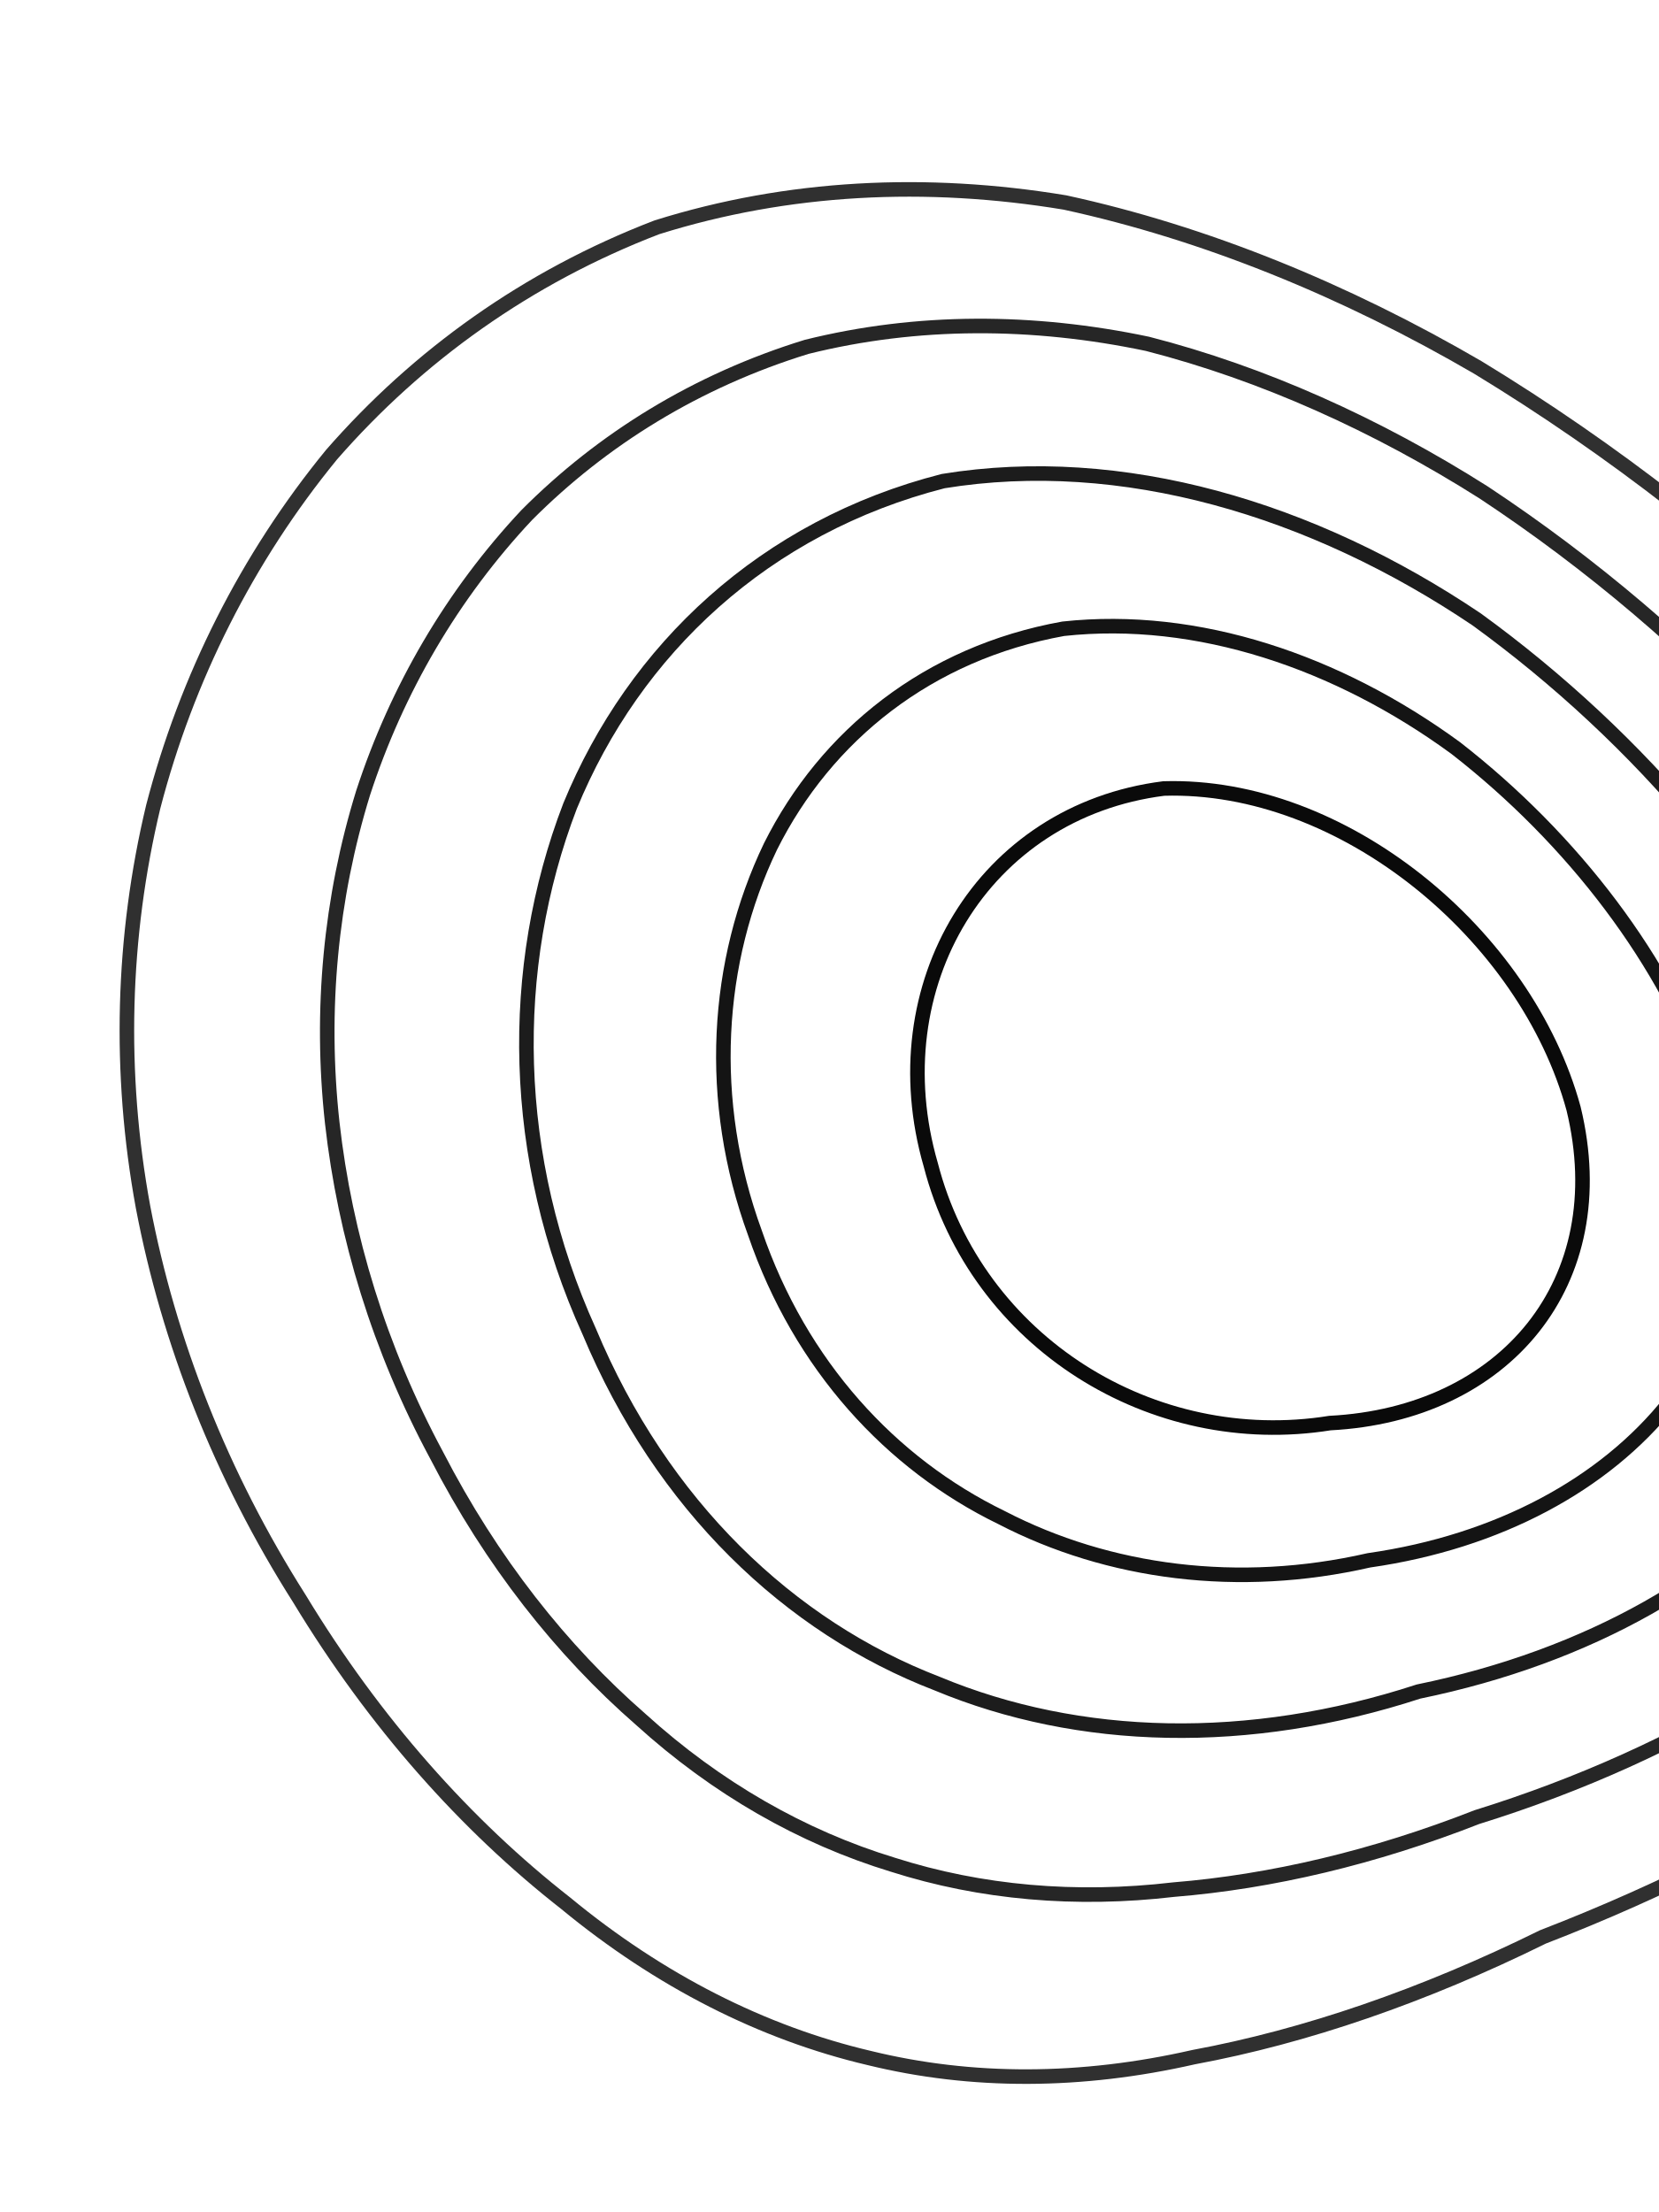
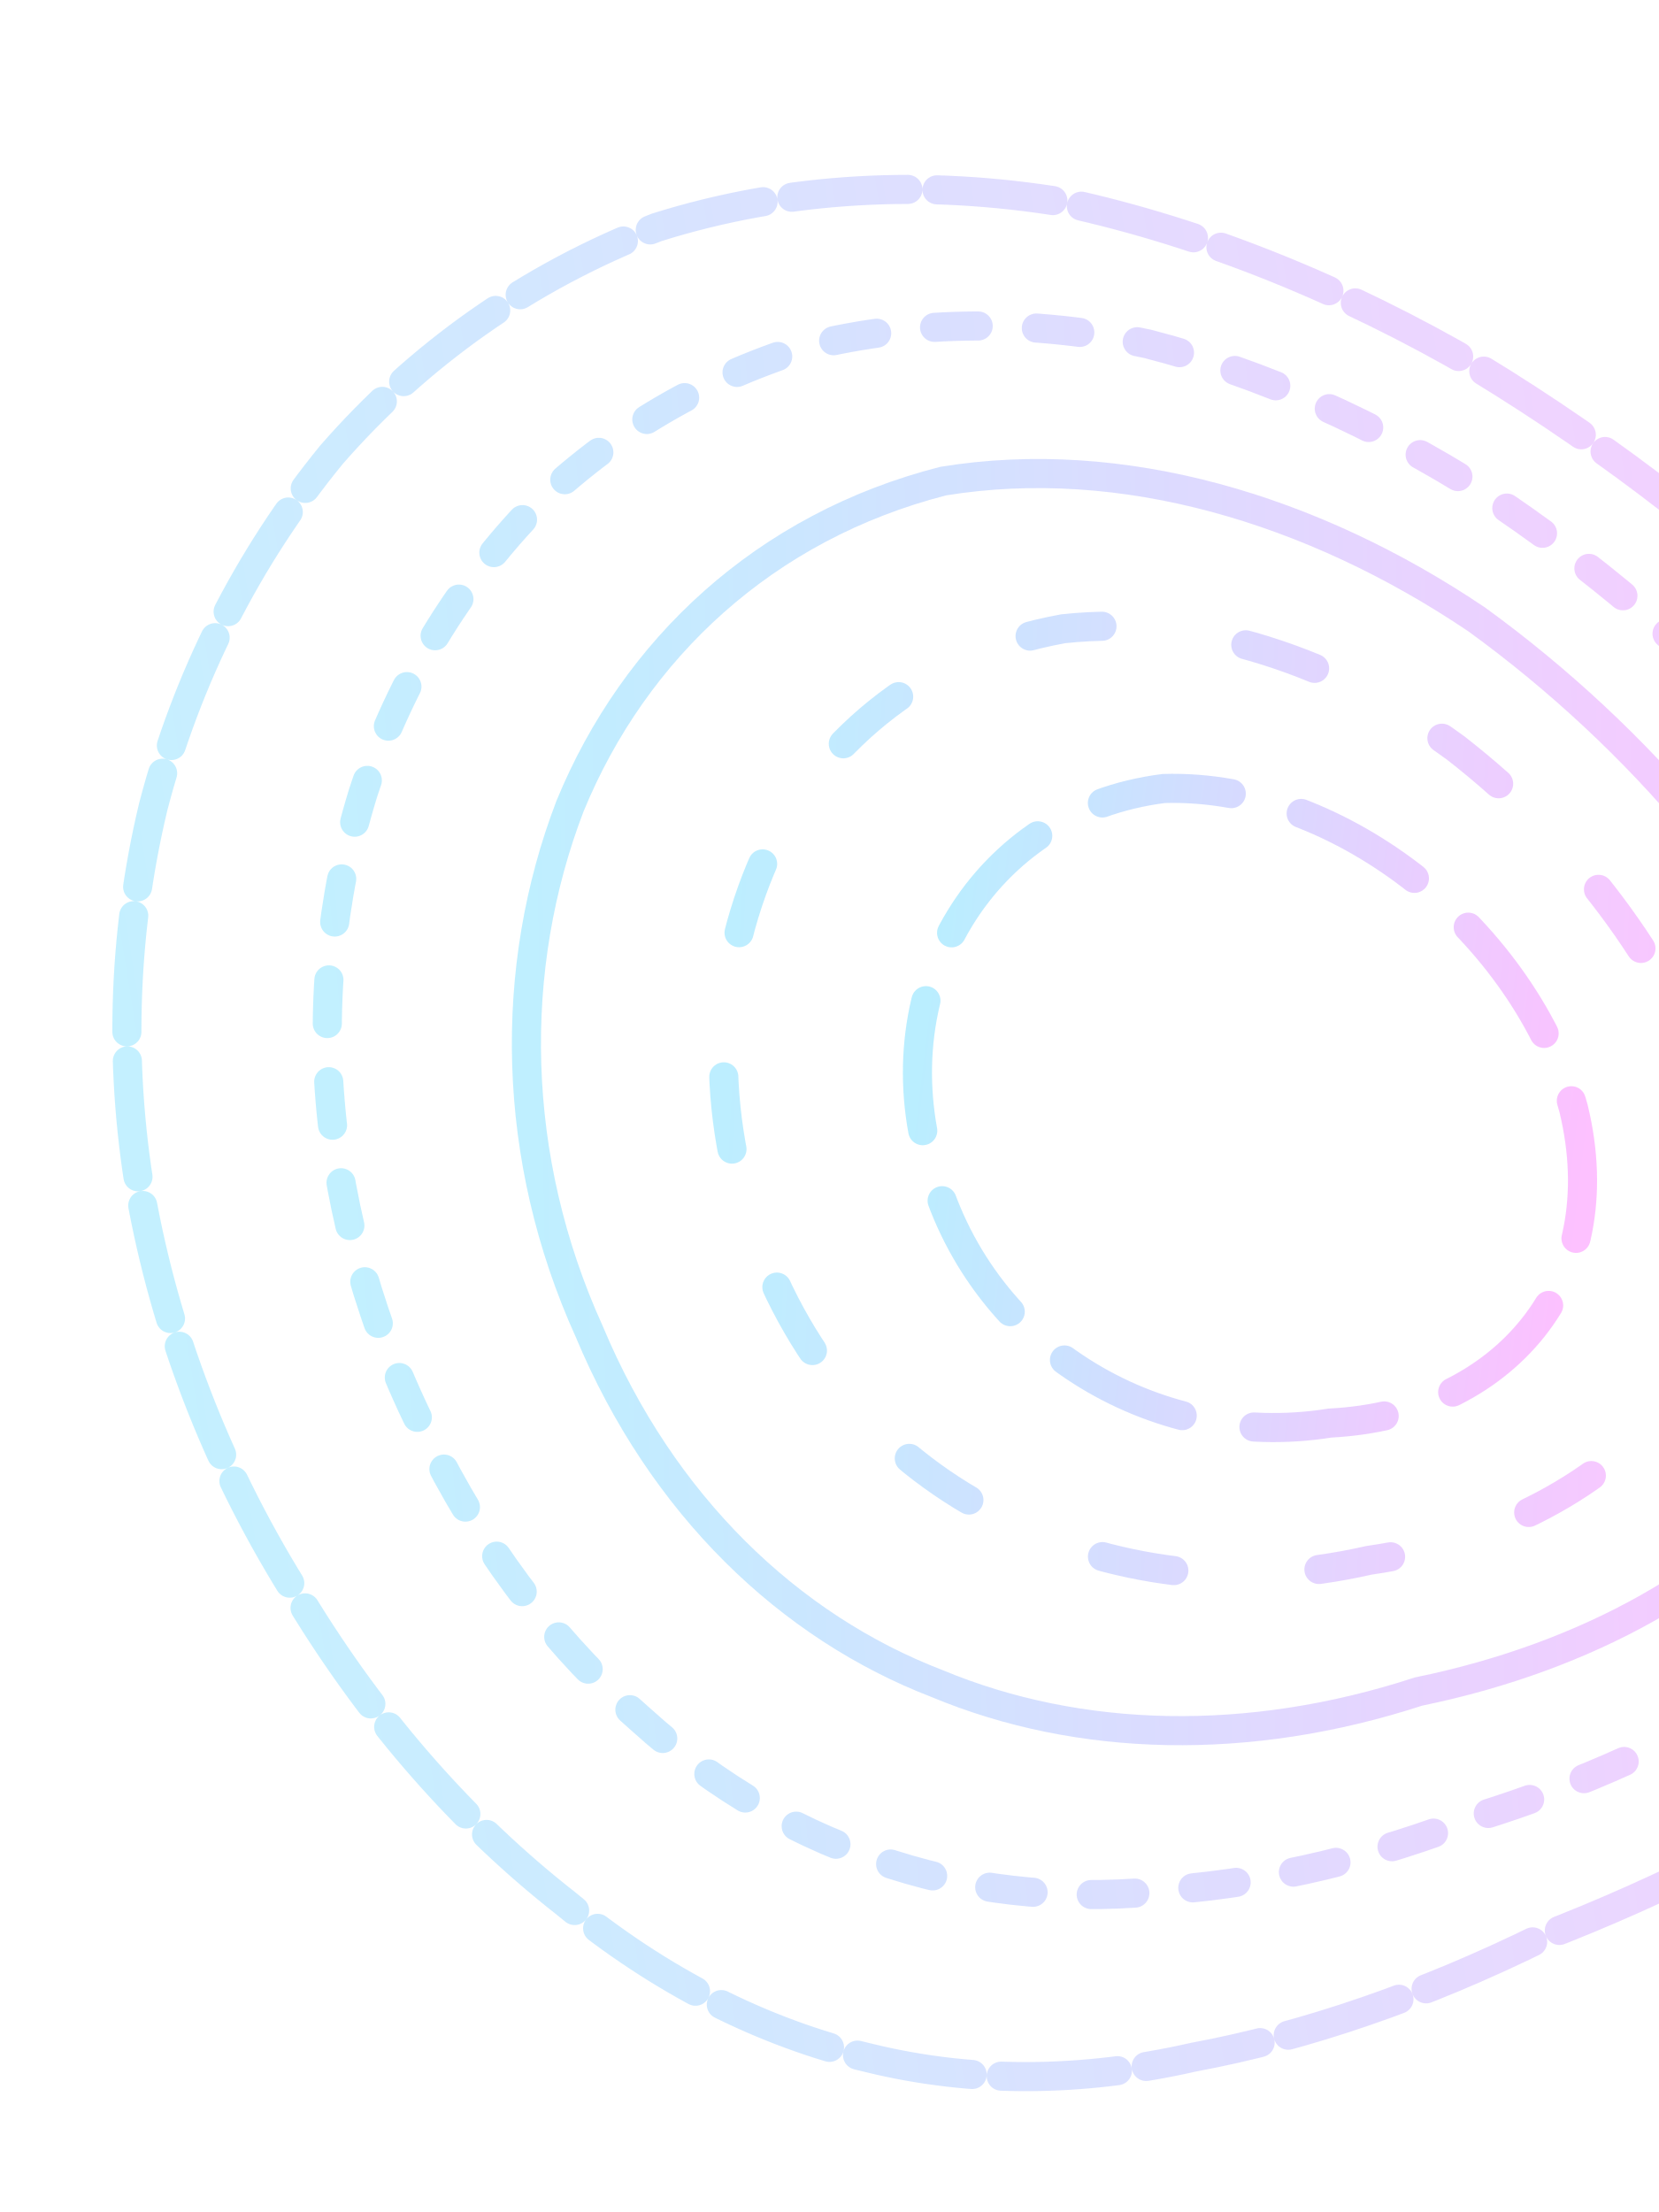
<svg xmlns="http://www.w3.org/2000/svg" width="114" height="152" viewBox="0 0 114 152" fill="none">
-   <path opacity="0.81" d="M145.803 68.961C150.242 77.167 152.331 84.619 152.299 91.118C152.016 97.687 149.691 103.413 145.643 108.191C141.467 113.305 135.757 117.765 128.924 121.485C122.142 125.896 114.387 129.867 106.025 133.096C97.798 137.153 89.699 139.934 82.018 141.36C74.3 143.117 66.788 143.148 59.72 141.416C52.401 139.694 45.327 136.109 38.86 130.774C32.028 125.428 25.753 118.401 20.583 109.868C15.185 101.371 11.594 92.208 9.829 82.941C8.129 73.694 8.397 64.34 10.53 55.435C12.82 46.615 16.971 38.345 22.781 31.245C28.71 24.449 36.232 19.037 45.14 15.619C54.144 12.793 63.653 12.337 73.178 13.914C82.796 16.003 92.428 19.934 101.556 25.253C110.793 30.869 119.499 37.654 127.12 45.111C134.749 52.689 141.177 60.786 145.803 68.961Z" stroke="url(#paint0_linear_1782_1060)" strokeOpacity="0.5" strokeWidth="2" strokeLinecap="round" strokeDasharray="8 2" />
-   <path opacity="0.85" d="M136.323 71.413C140.276 81.609 139.266 98.438 134.848 105.002C131.345 109.345 126.603 113.096 120.903 116.131C115.196 119.649 108.648 122.64 101.489 124.863C94.4 127.641 87.361 129.301 80.663 129.846C73.927 130.635 67.409 130.069 61.351 128.136C55.125 126.238 49.249 122.883 44.033 118.153C38.584 113.404 33.765 107.302 30.003 100.001C26.081 92.704 23.703 84.937 22.83 77.154C21.98 69.419 22.72 61.711 24.95 54.491C27.269 47.374 31.078 40.845 36.207 35.381C41.4 30.173 47.865 26.165 55.426 23.836C63.027 21.945 70.972 21.97 78.853 23.628C86.757 25.655 94.606 29.184 101.955 33.842C109.333 38.718 116.218 44.573 122.139 50.986C128.037 57.482 132.921 64.421 136.323 71.413Z" stroke="url(#paint1_linear_1782_1060)" strokeOpacity="0.5" strokeWidth="2" strokeLinecap="round" strokeDasharray="3 4" />
-   <path opacity="0.89" d="M126.91 73.334C131.316 84.81 130.032 94.387 124.532 101.056C118.763 108.36 109.179 113.838 97.473 116.237C85.806 120.046 74.158 119.754 64.406 115.694C54.248 111.791 45.483 103.441 40.489 91.496C35.075 79.56 34.89 66.541 39.173 55.385C43.603 44.597 52.56 36.19 64.811 33.06C77.085 31.06 90.183 34.954 101.474 42.565C112.756 50.756 122.155 61.864 126.91 73.334Z" stroke="url(#paint2_linear_1782_1060)" strokeOpacity="0.5" strokeWidth="2" strokeLinecap="round" />
-   <path opacity="0.92" d="M117.546 74.893C120.332 83.677 119.031 91.13 114.728 96.368C110.267 101.968 102.985 105.942 94.069 107.219C85.113 109.266 76.181 108.099 68.816 104.279C61.224 100.588 54.991 93.821 51.88 84.731C48.549 75.629 49.157 66.068 52.944 58.171C56.768 50.526 63.795 44.876 73.062 43.206C82.295 42.205 91.931 45.48 100.03 51.401C108.072 57.658 114.55 66.099 117.546 74.893Z" stroke="url(#paint3_linear_1782_1060)" strokeOpacity="0.5" strokeWidth="2" strokeLinecap="round" strokeDasharray="5 10" />
-   <path opacity="0.96" d="M108.13 76.178C111.025 88.117 103.401 97.169 91.388 97.788C79.222 99.739 67.117 92.277 63.957 80.034C60.4 67.742 67.535 55.758 79.968 54.183C92.254 53.809 104.859 64.183 108.13 76.178Z" stroke="url(#paint4_linear_1782_1060)" strokeOpacity="0.5" strokeWidth="2" strokeLinecap="round" strokeDasharray="9 5" />
+   <path opacity="0.81" d="M145.803 68.961C150.242 77.167 152.331 84.619 152.299 91.118C152.016 97.687 149.691 103.413 145.643 108.191C141.467 113.305 135.757 117.765 128.924 121.485C122.142 125.896 114.387 129.867 106.025 133.096C97.798 137.153 89.699 139.934 82.018 141.36C74.3 143.117 66.788 143.148 59.72 141.416C52.401 139.694 45.327 136.109 38.86 130.774C32.028 125.428 25.753 118.401 20.583 109.868C15.185 101.371 11.594 92.208 9.829 82.941C8.129 73.694 8.397 64.34 10.53 55.435C12.82 46.615 16.971 38.345 22.781 31.245C28.71 24.449 36.232 19.037 45.14 15.619C54.144 12.793 63.653 12.337 73.178 13.914C82.796 16.003 92.428 19.934 101.556 25.253C110.793 30.869 119.499 37.654 127.12 45.111C134.749 52.689 141.177 60.786 145.803 68.961Z" stroke="url(#paint0_linear_1782_1060)" stroke-opacity="0.5" stroke-width="2" stroke-linecap="round" stroke-dasharray="8 2" />
+   <path opacity="0.85" d="M136.323 71.413C140.276 81.609 139.266 98.438 134.848 105.002C131.345 109.345 126.603 113.096 120.903 116.131C115.196 119.649 108.648 122.64 101.489 124.863C94.4 127.641 87.361 129.301 80.663 129.846C73.927 130.635 67.409 130.069 61.351 128.136C55.125 126.238 49.249 122.883 44.033 118.153C38.584 113.404 33.765 107.302 30.003 100.001C26.081 92.704 23.703 84.937 22.83 77.154C21.98 69.419 22.72 61.711 24.95 54.491C27.269 47.374 31.078 40.845 36.207 35.381C41.4 30.173 47.865 26.165 55.426 23.836C63.027 21.945 70.972 21.97 78.853 23.628C86.757 25.655 94.606 29.184 101.955 33.842C109.333 38.718 116.218 44.573 122.139 50.986C128.037 57.482 132.921 64.421 136.323 71.413Z" stroke="url(#paint1_linear_1782_1060)" stroke-opacity="0.5" stroke-width="2" stroke-linecap="round" stroke-dasharray="3 4" />
+   <path opacity="0.89" d="M126.91 73.334C131.316 84.81 130.032 94.387 124.532 101.056C118.763 108.36 109.179 113.838 97.473 116.237C85.806 120.046 74.158 119.754 64.406 115.694C54.248 111.791 45.483 103.441 40.489 91.496C35.075 79.56 34.89 66.541 39.173 55.385C43.603 44.597 52.56 36.19 64.811 33.06C77.085 31.06 90.183 34.954 101.474 42.565C112.756 50.756 122.155 61.864 126.91 73.334Z" stroke="url(#paint2_linear_1782_1060)" stroke-opacity="0.5" stroke-width="2" stroke-linecap="round" />
+   <path opacity="0.92" d="M117.546 74.893C120.332 83.677 119.031 91.13 114.728 96.368C110.267 101.968 102.985 105.942 94.069 107.219C85.113 109.266 76.181 108.099 68.816 104.279C61.224 100.588 54.991 93.821 51.88 84.731C48.549 75.629 49.157 66.068 52.944 58.171C56.768 50.526 63.795 44.876 73.062 43.206C82.295 42.205 91.931 45.48 100.03 51.401C108.072 57.658 114.55 66.099 117.546 74.893Z" stroke="url(#paint3_linear_1782_1060)" stroke-opacity="0.5" stroke-width="2" stroke-linecap="round" stroke-dasharray="5 10" />
+   <path opacity="0.96" d="M108.13 76.178C111.025 88.117 103.401 97.169 91.388 97.788C79.222 99.739 67.117 92.277 63.957 80.034C60.4 67.742 67.535 55.758 79.968 54.183C92.254 53.809 104.859 64.183 108.13 76.178Z" stroke="url(#paint4_linear_1782_1060)" stroke-opacity="0.5" stroke-width="2" stroke-linecap="round" stroke-dasharray="9 5" />
  <defs>
    <linearGradient id="paint0_linear_1782_1060" x1="148.433" y1="64.513" x2="10.449" y2="86.861" gradientUnits="userSpaceOnUse">
-       <stop stopColor="#FC7EFF" />
-       <stop offset="1" stopColor="#6FDCFF" />
+       <stop stop-color="#FC7EFF" />
+       <stop offset="1" stop-color="#6FDCFF" />
    </linearGradient>
    <linearGradient id="paint1_linear_1782_1060" x1="137.532" y1="70.291" x2="23.132" y2="80.621" gradientUnits="userSpaceOnUse">
-       <stop stopColor="#FC7EFF" />
-       <stop offset="1" stopColor="#6FDCFF" />
+       <stop stop-color="#FC7EFF" />
+       <stop offset="1" stop-color="#6FDCFF" />
    </linearGradient>
    <linearGradient id="paint2_linear_1782_1060" x1="129.338" y1="74.694" x2="36.257" y2="76.514" gradientUnits="userSpaceOnUse">
-       <stop stopColor="#FC7EFF" />
-       <stop offset="1" stopColor="#6FDCFF" />
+       <stop stop-color="#FC7EFF" />
+       <stop offset="1" stop-color="#6FDCFF" />
    </linearGradient>
    <linearGradient id="paint3_linear_1782_1060" x1="119.363" y1="77.59" x2="49.588" y2="74.03" gradientUnits="userSpaceOnUse">
-       <stop stopColor="#FC7EFF" />
-       <stop offset="1" stopColor="#6FDCFF" />
+       <stop stop-color="#FC7EFF" />
+       <stop offset="1" stop-color="#6FDCFF" />
    </linearGradient>
    <linearGradient id="paint4_linear_1782_1060" x1="109.115" y1="79.202" x2="62.901" y2="73.561" gradientUnits="userSpaceOnUse">
-       <stop stopColor="#FC7EFF" />
-       <stop offset="1" stopColor="#6FDCFF" />
+       <stop stop-color="#FC7EFF" />
+       <stop offset="1" stop-color="#6FDCFF" />
    </linearGradient>
  </defs>
</svg>
